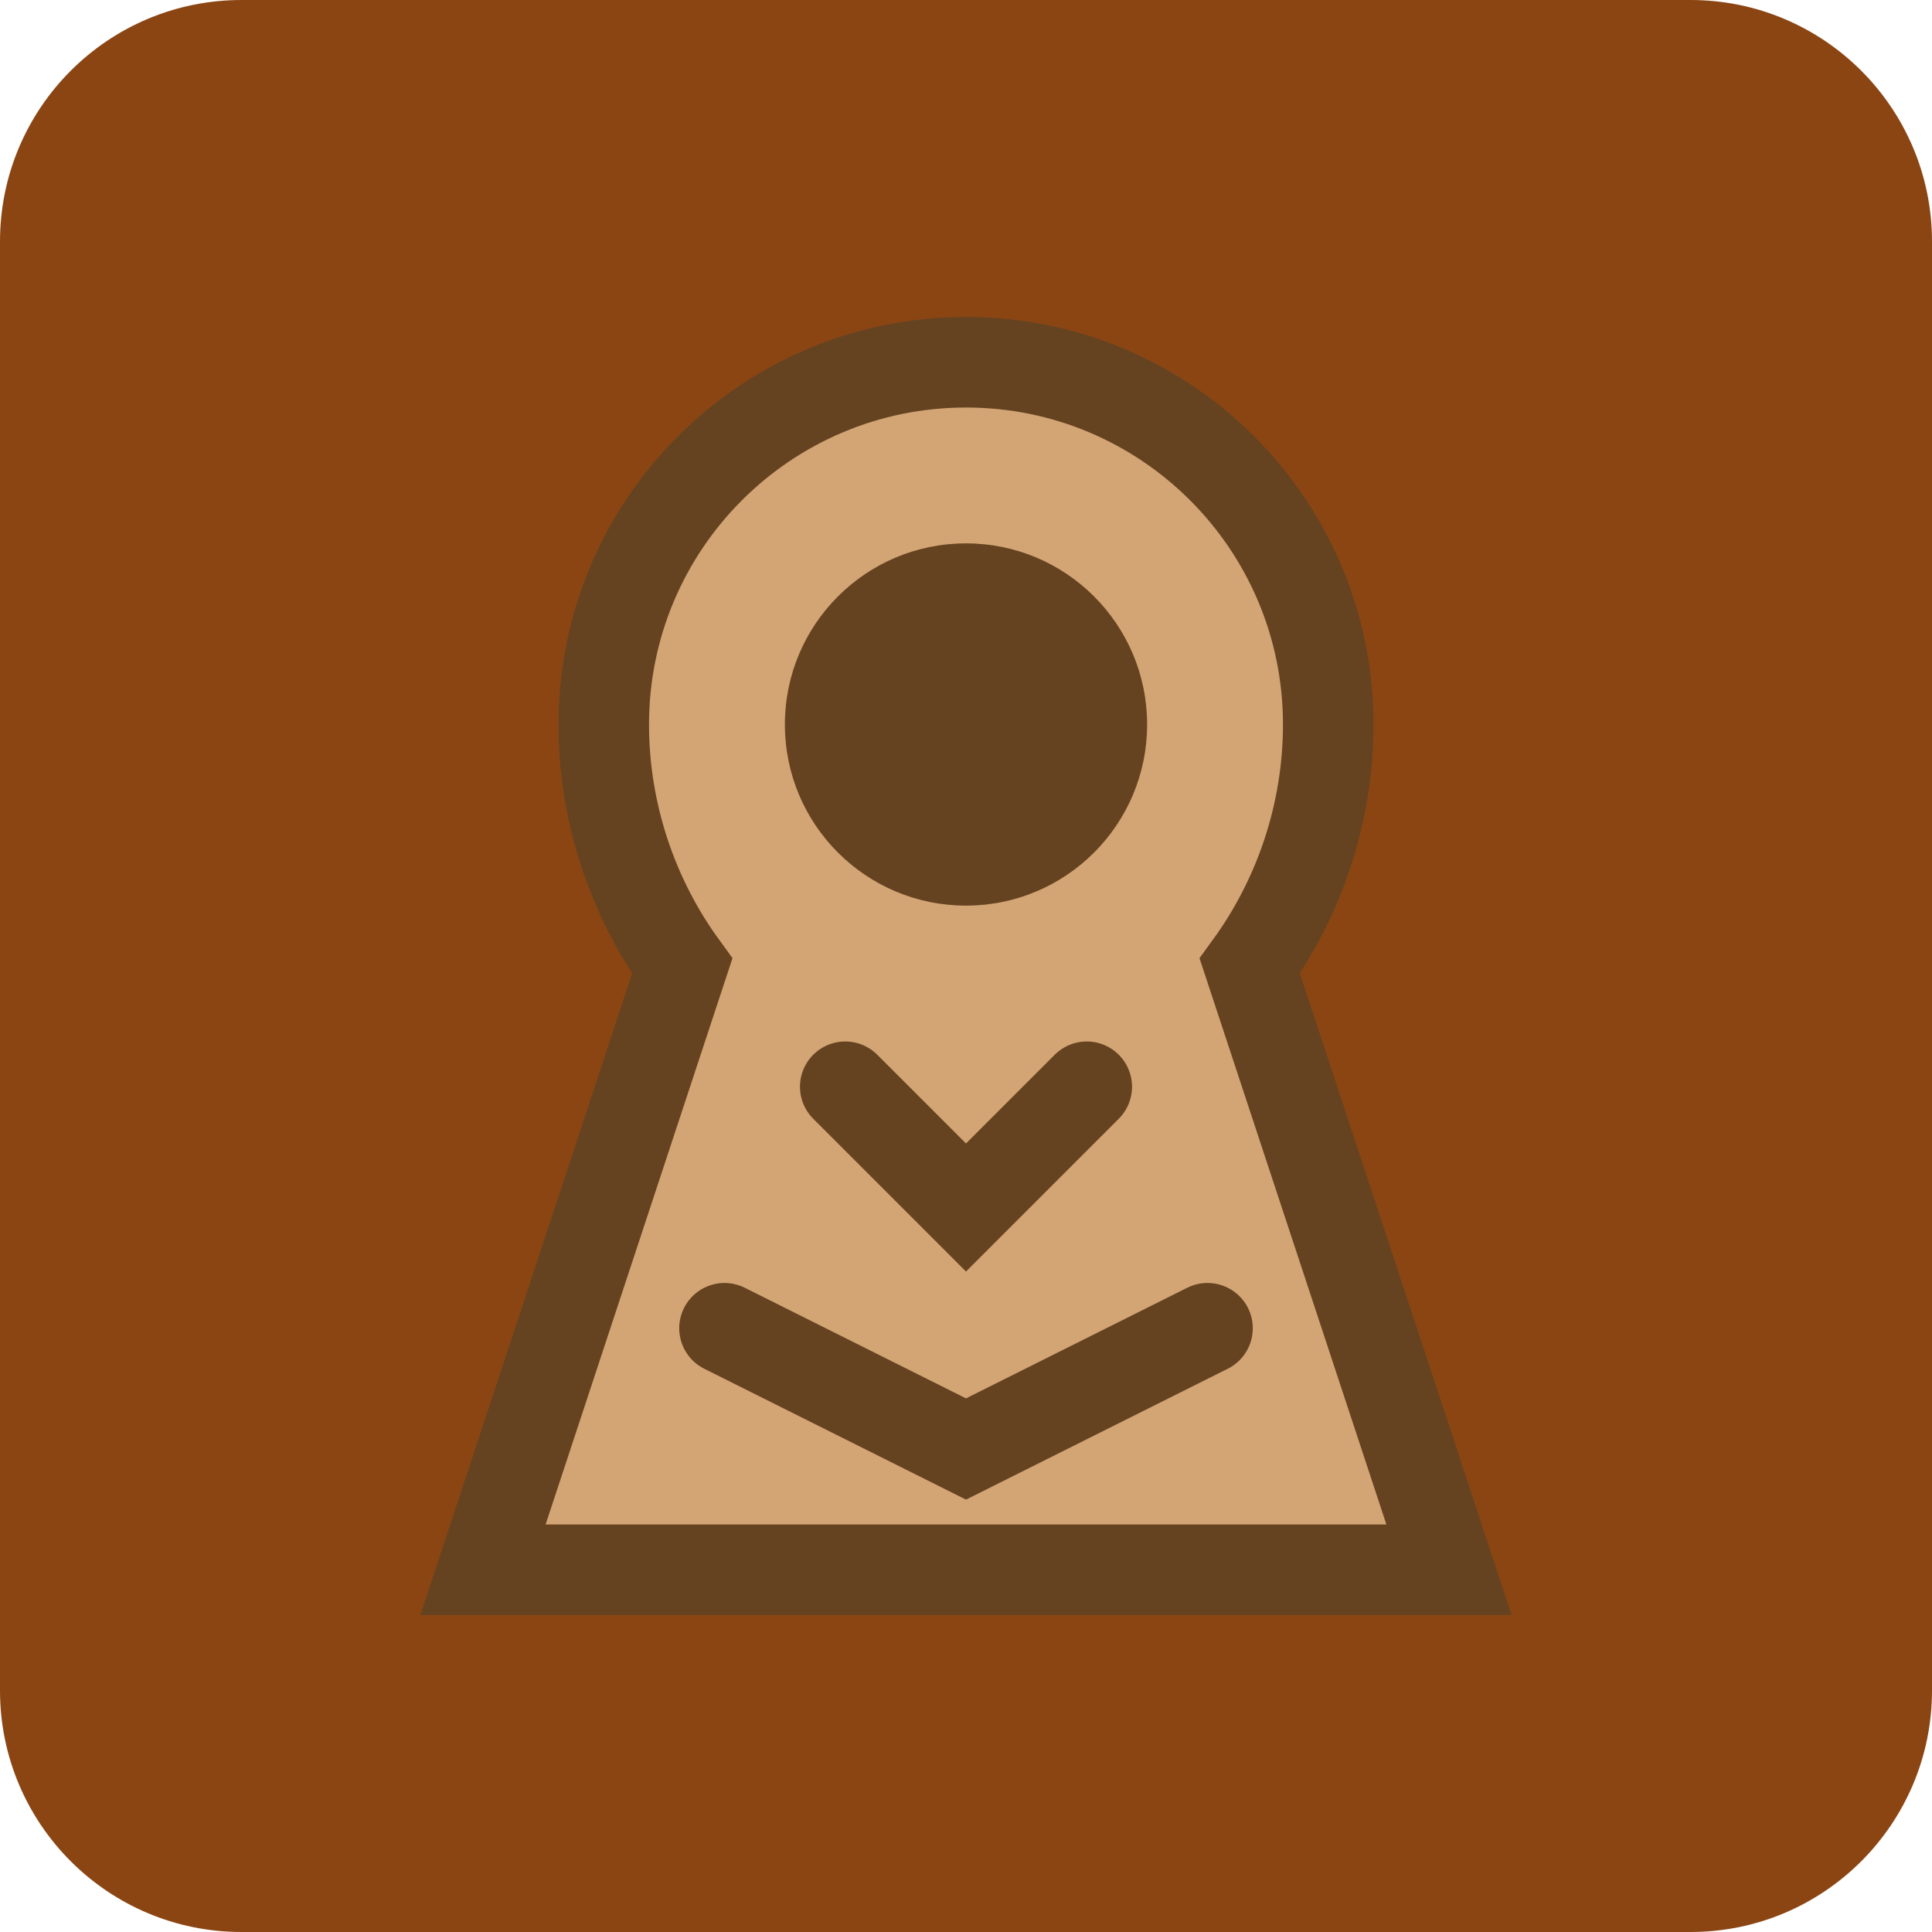
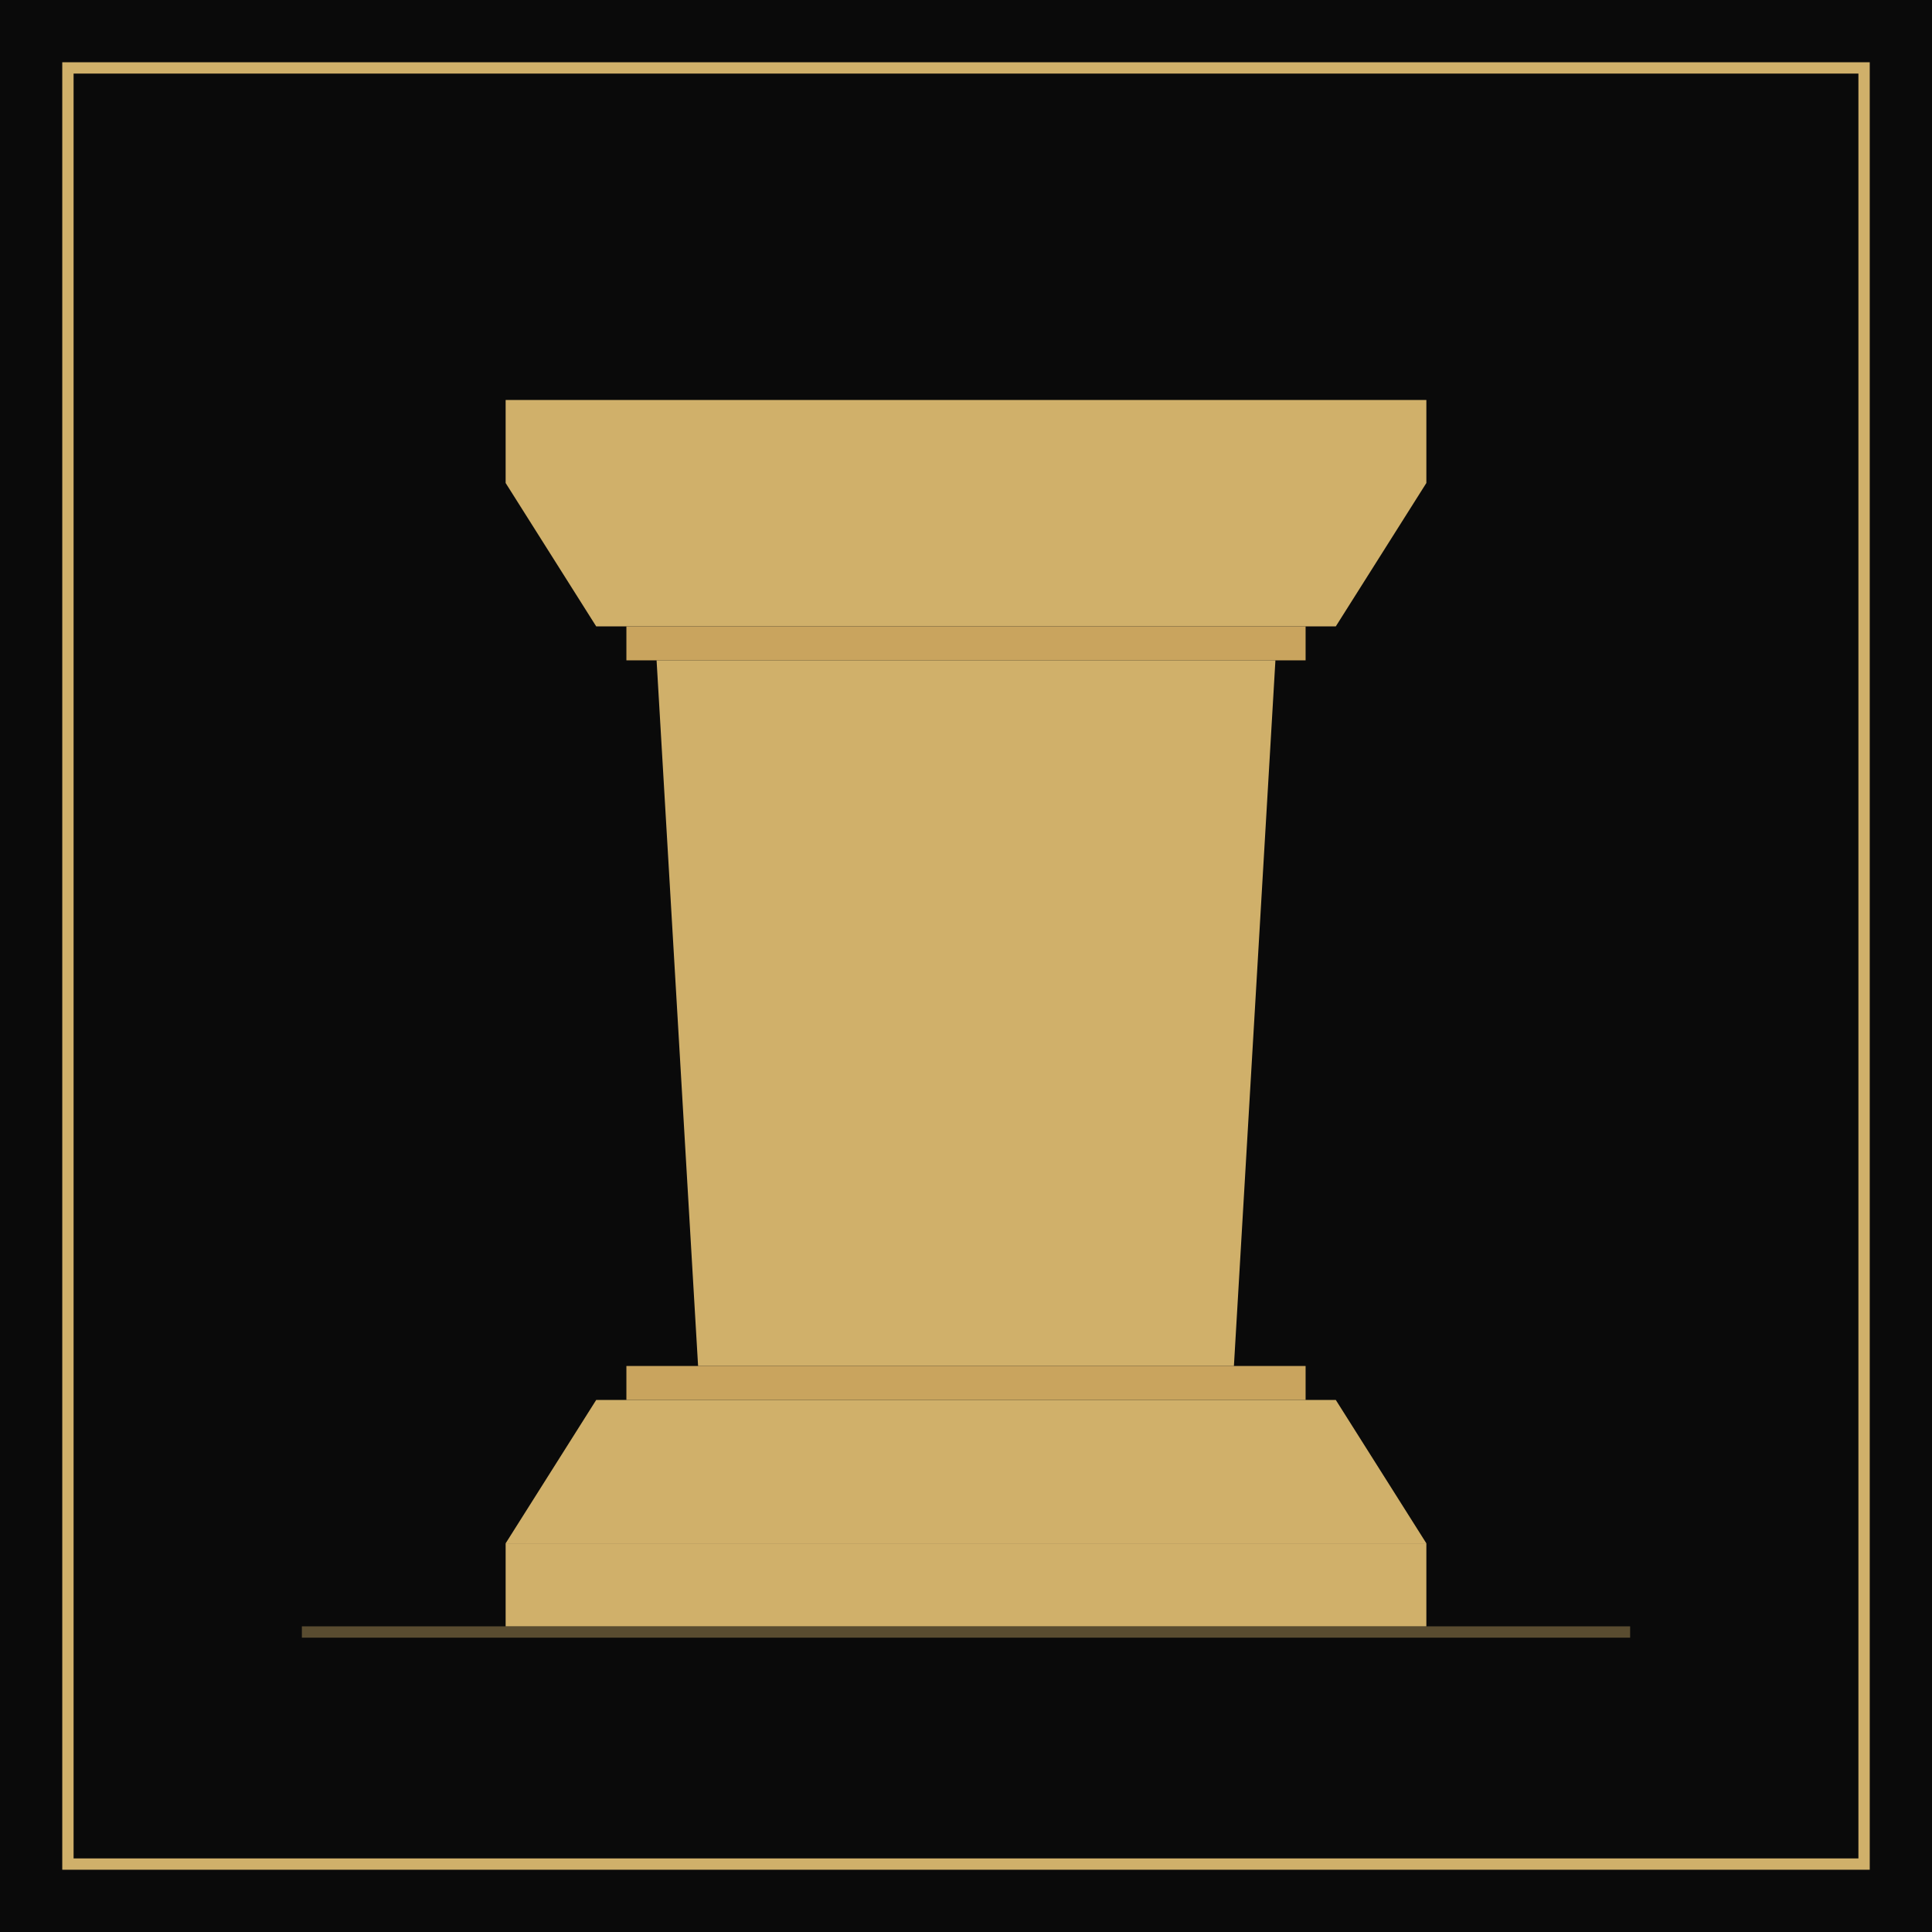
- <svg xmlns="http://www.w3.org/2000/svg" width="32" height="32" viewBox="0 0 32 32" fill="none">
-   <rect width="32" height="32" rx="4" fill="#8B4513" />
-   <path d="M16 6C12.686 6 10 8.686 10 12C10 13.5 10.5 14.9 11.3 16L8 26H24L20.7 16C21.5 14.9 22 13.5 22 12C22 8.686 19.314 6 16 6Z" fill="#D4A574" stroke="#654321" stroke-width="1.5" />
-   <circle cx="16" cy="12" r="3" fill="#654321" />
-   <path d="M14 18L16 20L18 18" stroke="#654321" stroke-width="1.5" stroke-linecap="round" />
-   <path d="M12 22L16 24L20 22" stroke="#654321" stroke-width="1.5" stroke-linecap="round" />
+ <svg xmlns="http://www.w3.org/2000/svg" width="512" height="512" viewBox="0 0 512 512" fill="none">
+   <rect width="512" height="512" fill="#0a0a0a" />
+   <rect x="18" y="18" width="476" height="476" stroke="#d0b06a" stroke-width="3" fill="none" />
+   <rect x="134" y="106" width="244" height="22" fill="#d0b06a" />
+   <path d="M 134 128 L 158 166 L 354 166 L 378 128 Z" fill="#d0b06a" />
+   <rect x="166" y="166" width="180" height="9" fill="#c9a45e" />
+   <path d="M 174 175 L 338 175 L 327 362 L 185 362 Z" fill="#d0b06a" />
+   <rect x="166" y="362" width="180" height="9" fill="#c9a45e" />
+   <path d="M 158 371 L 134 409 L 378 409 L 354 371 Z" fill="#d0b06a" />
+   <rect x="134" y="409" width="244" height="22" fill="#d0b06a" />
+   <rect x="80" y="431" width="352" height="3" fill="#d0b06a" opacity="0.4" />
</svg>
